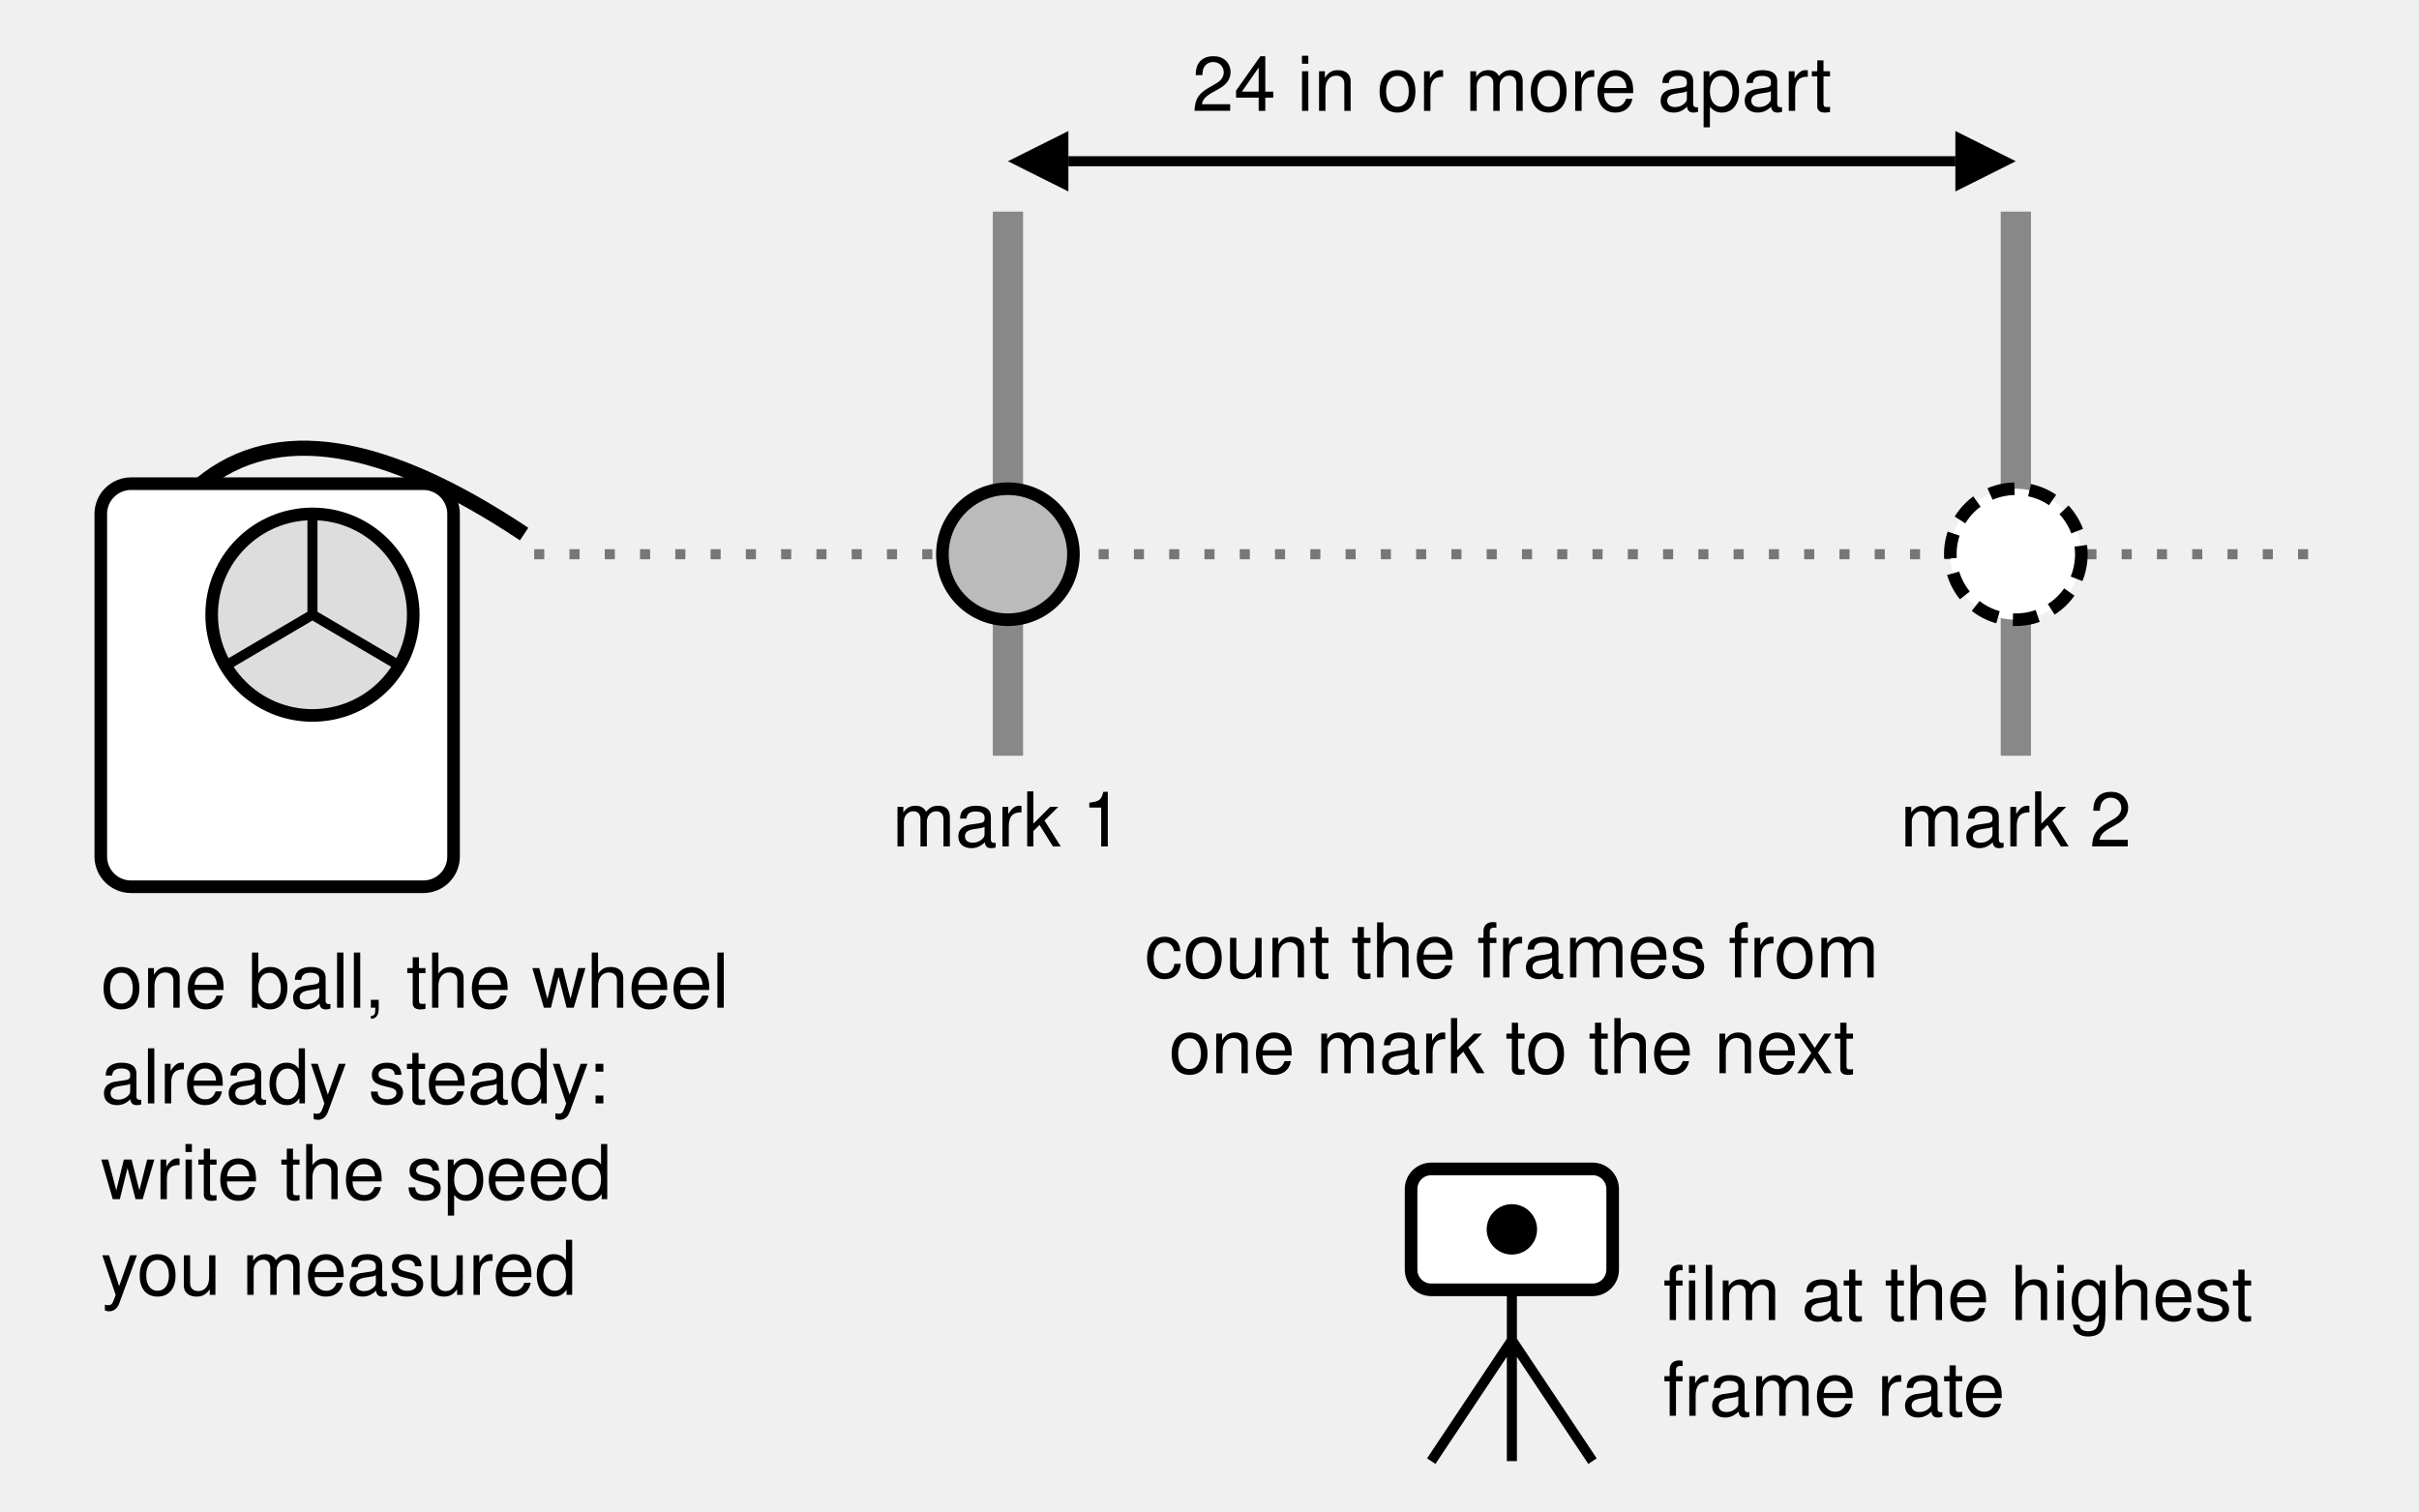
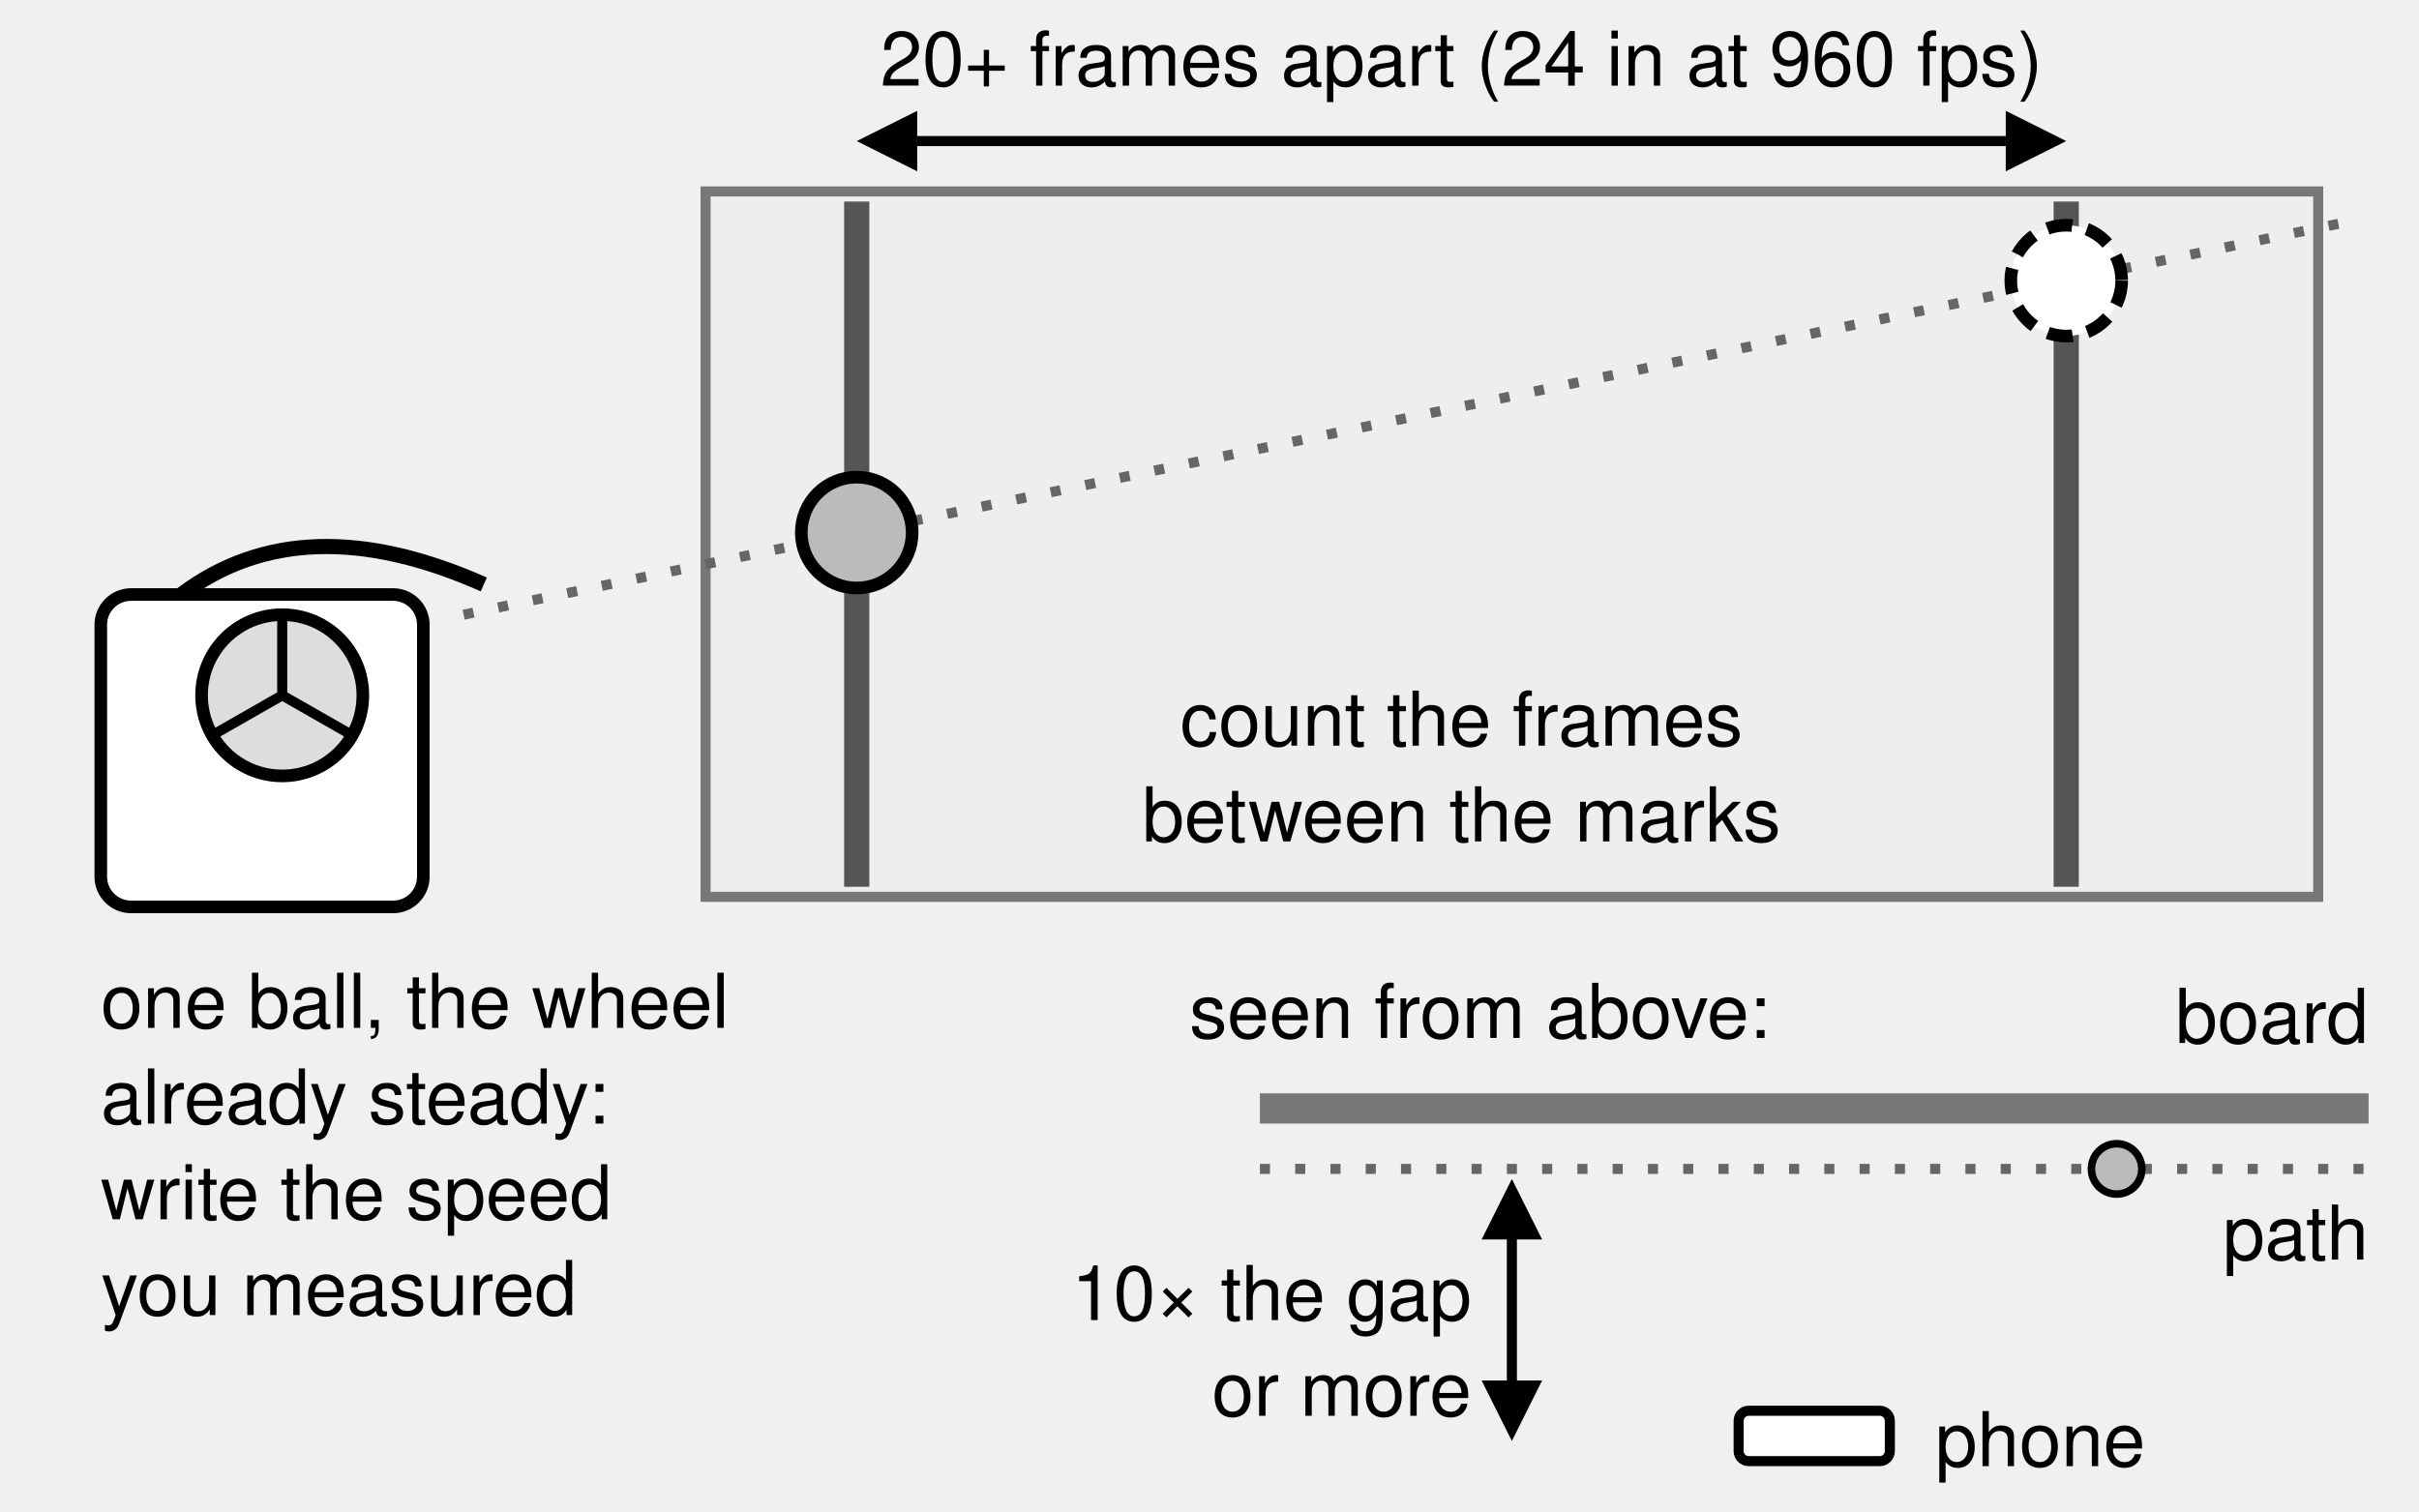
<svg xmlns="http://www.w3.org/2000/svg" viewBox="0 0 480 300" role="img" font-family="Helvetica, Arial, sans-serif" font-size="15" fill="black">
-   <line x1="212" y1="32" x2="388" y2="32" stroke="black" stroke-width="2" />
-   <polygon points="200,32 212,26 212,38" fill="black" />
-   <polygon points="400,32 388,26 388,38" fill="black" />
-   <text x="300" y="22" text-anchor="middle">24 in or more apart</text>
-   <line x1="200" y1="42" x2="200" y2="150" stroke="#888888" stroke-width="6" />
-   <line x1="400" y1="42" x2="400" y2="150" stroke="#888888" stroke-width="6" />
-   <text x="200" y="168" text-anchor="middle">mark 1</text>
-   <text x="400" y="168" text-anchor="middle">mark 2</text>
-   <rect x="20" y="96" width="70" height="80" rx="6" fill="white" stroke="black" stroke-width="2.5" />
-   <circle cx="62" cy="122" r="20" fill="#dddddd" stroke="black" stroke-width="2.5" />
-   <path d="M62,122 l0,-20 M62,122 l17,10 M62,122 l-17,10" stroke="black" stroke-width="2" />
-   <path d="M40,96 Q62,78 104,106" fill="none" stroke="black" stroke-width="3" />
-   <line x1="106" y1="110" x2="462" y2="110" stroke="#777777" stroke-width="2" stroke-dasharray="2 5" />
-   <circle cx="200" cy="110" r="13" fill="#bbbbbb" stroke="black" stroke-width="2.5" />
-   <circle cx="400" cy="110" r="13" fill="white" stroke="black" stroke-width="2.5" stroke-dasharray="5 3" />
-   <text x="300" y="194" text-anchor="middle">count the frames from</text>
-   <text x="300" y="213" text-anchor="middle">one mark to the next</text>
-   <rect x="280" y="232" width="40" height="24" rx="4" fill="white" stroke="black" stroke-width="2.5" />
-   <circle cx="300" cy="244" r="5" fill="black" />
-   <path d="M300,256 v10 M300,266 l-16,24 M300,266 l16,24 M300,266 v24" stroke="black" stroke-width="2" />
-   <text x="330" y="262">film at the highest</text>
-   <text x="330" y="281">frame rate</text>
-   <text x="20" y="200">one ball, the wheel</text>
-   <text x="20" y="219">already steady:</text>
-   <text x="20" y="238">write the speed</text>
-   <text x="20" y="257">you measured</text>
+   <line x1="182" y1="28" x2="398" y2="28" stroke="black" stroke-width="2" />
+   <polygon points="170,28 182,22 182,34" fill="black" />
+   <polygon points="410,28 398,22 398,34" fill="black" />
+   <text x="290" y="17" text-anchor="middle">20+ frames apart (24 in at 960 fps)</text>
+   <rect x="140" y="38" width="320" height="140" fill="#eeeeee" stroke="#777777" stroke-width="2" />
+   <line x1="170" y1="40" x2="170" y2="176" stroke="#555555" stroke-width="5" />
+   <line x1="410" y1="40" x2="410" y2="176" stroke="#555555" stroke-width="5" />
+   <text x="290" y="148" text-anchor="middle">count the frames</text>
+   <text x="290" y="167" text-anchor="middle">between the marks</text>
+   <rect x="20" y="118" width="64" height="62" rx="6" fill="white" stroke="black" stroke-width="2.5" />
+   <circle cx="56" cy="138" r="16" fill="#dddddd" stroke="black" stroke-width="2.5" />
+   <path d="M56,138 l0,-16 M56,138 l14,8 M56,138 l-14,8" stroke="black" stroke-width="2" />
+   <path d="M36,118 Q60,100 96,116" fill="none" stroke="black" stroke-width="3" />
+   <line x1="92" y1="122" x2="466" y2="44" stroke="#666666" stroke-width="2" stroke-dasharray="2 5" />
+   <circle cx="170" cy="105.7" r="11" fill="#bbbbbb" stroke="black" stroke-width="2.5" />
+   <circle cx="410" cy="55.7" r="11" fill="white" stroke="black" stroke-width="2.5" stroke-dasharray="5 3" />
+   <text x="20" y="204">one ball, the wheel</text>
+   <text x="20" y="223">already steady:</text>
+   <text x="20" y="242">write the speed</text>
+   <text x="20" y="261">you measured</text>
+   <text x="236" y="206">seen from above:</text>
+   <line x1="250" y1="220" x2="470" y2="220" stroke="#777777" stroke-width="6" />
+   <text x="470" y="207" text-anchor="end">board</text>
+   <line x1="250" y1="232" x2="470" y2="232" stroke="#666666" stroke-width="2" stroke-dasharray="2 5" />
+   <circle cx="420" cy="232" r="5" fill="#bbbbbb" stroke="black" stroke-width="1.5" />
+   <text x="470" y="250" text-anchor="end">path</text>
+   <rect x="345" y="280" width="30" height="10" rx="2" fill="white" stroke="black" stroke-width="2" />
+   <text x="384" y="291">phone</text>
+   <line x1="300" y1="242" x2="300" y2="278" stroke="black" stroke-width="2" />
+   <polygon points="300,234 294,246 306,246" fill="black" />
+   <polygon points="300,286 294,274 306,274" fill="black" />
+   <text x="292" y="262" text-anchor="end">10× the gap</text>
+   <text x="292" y="281" text-anchor="end">or more</text>
</svg>
